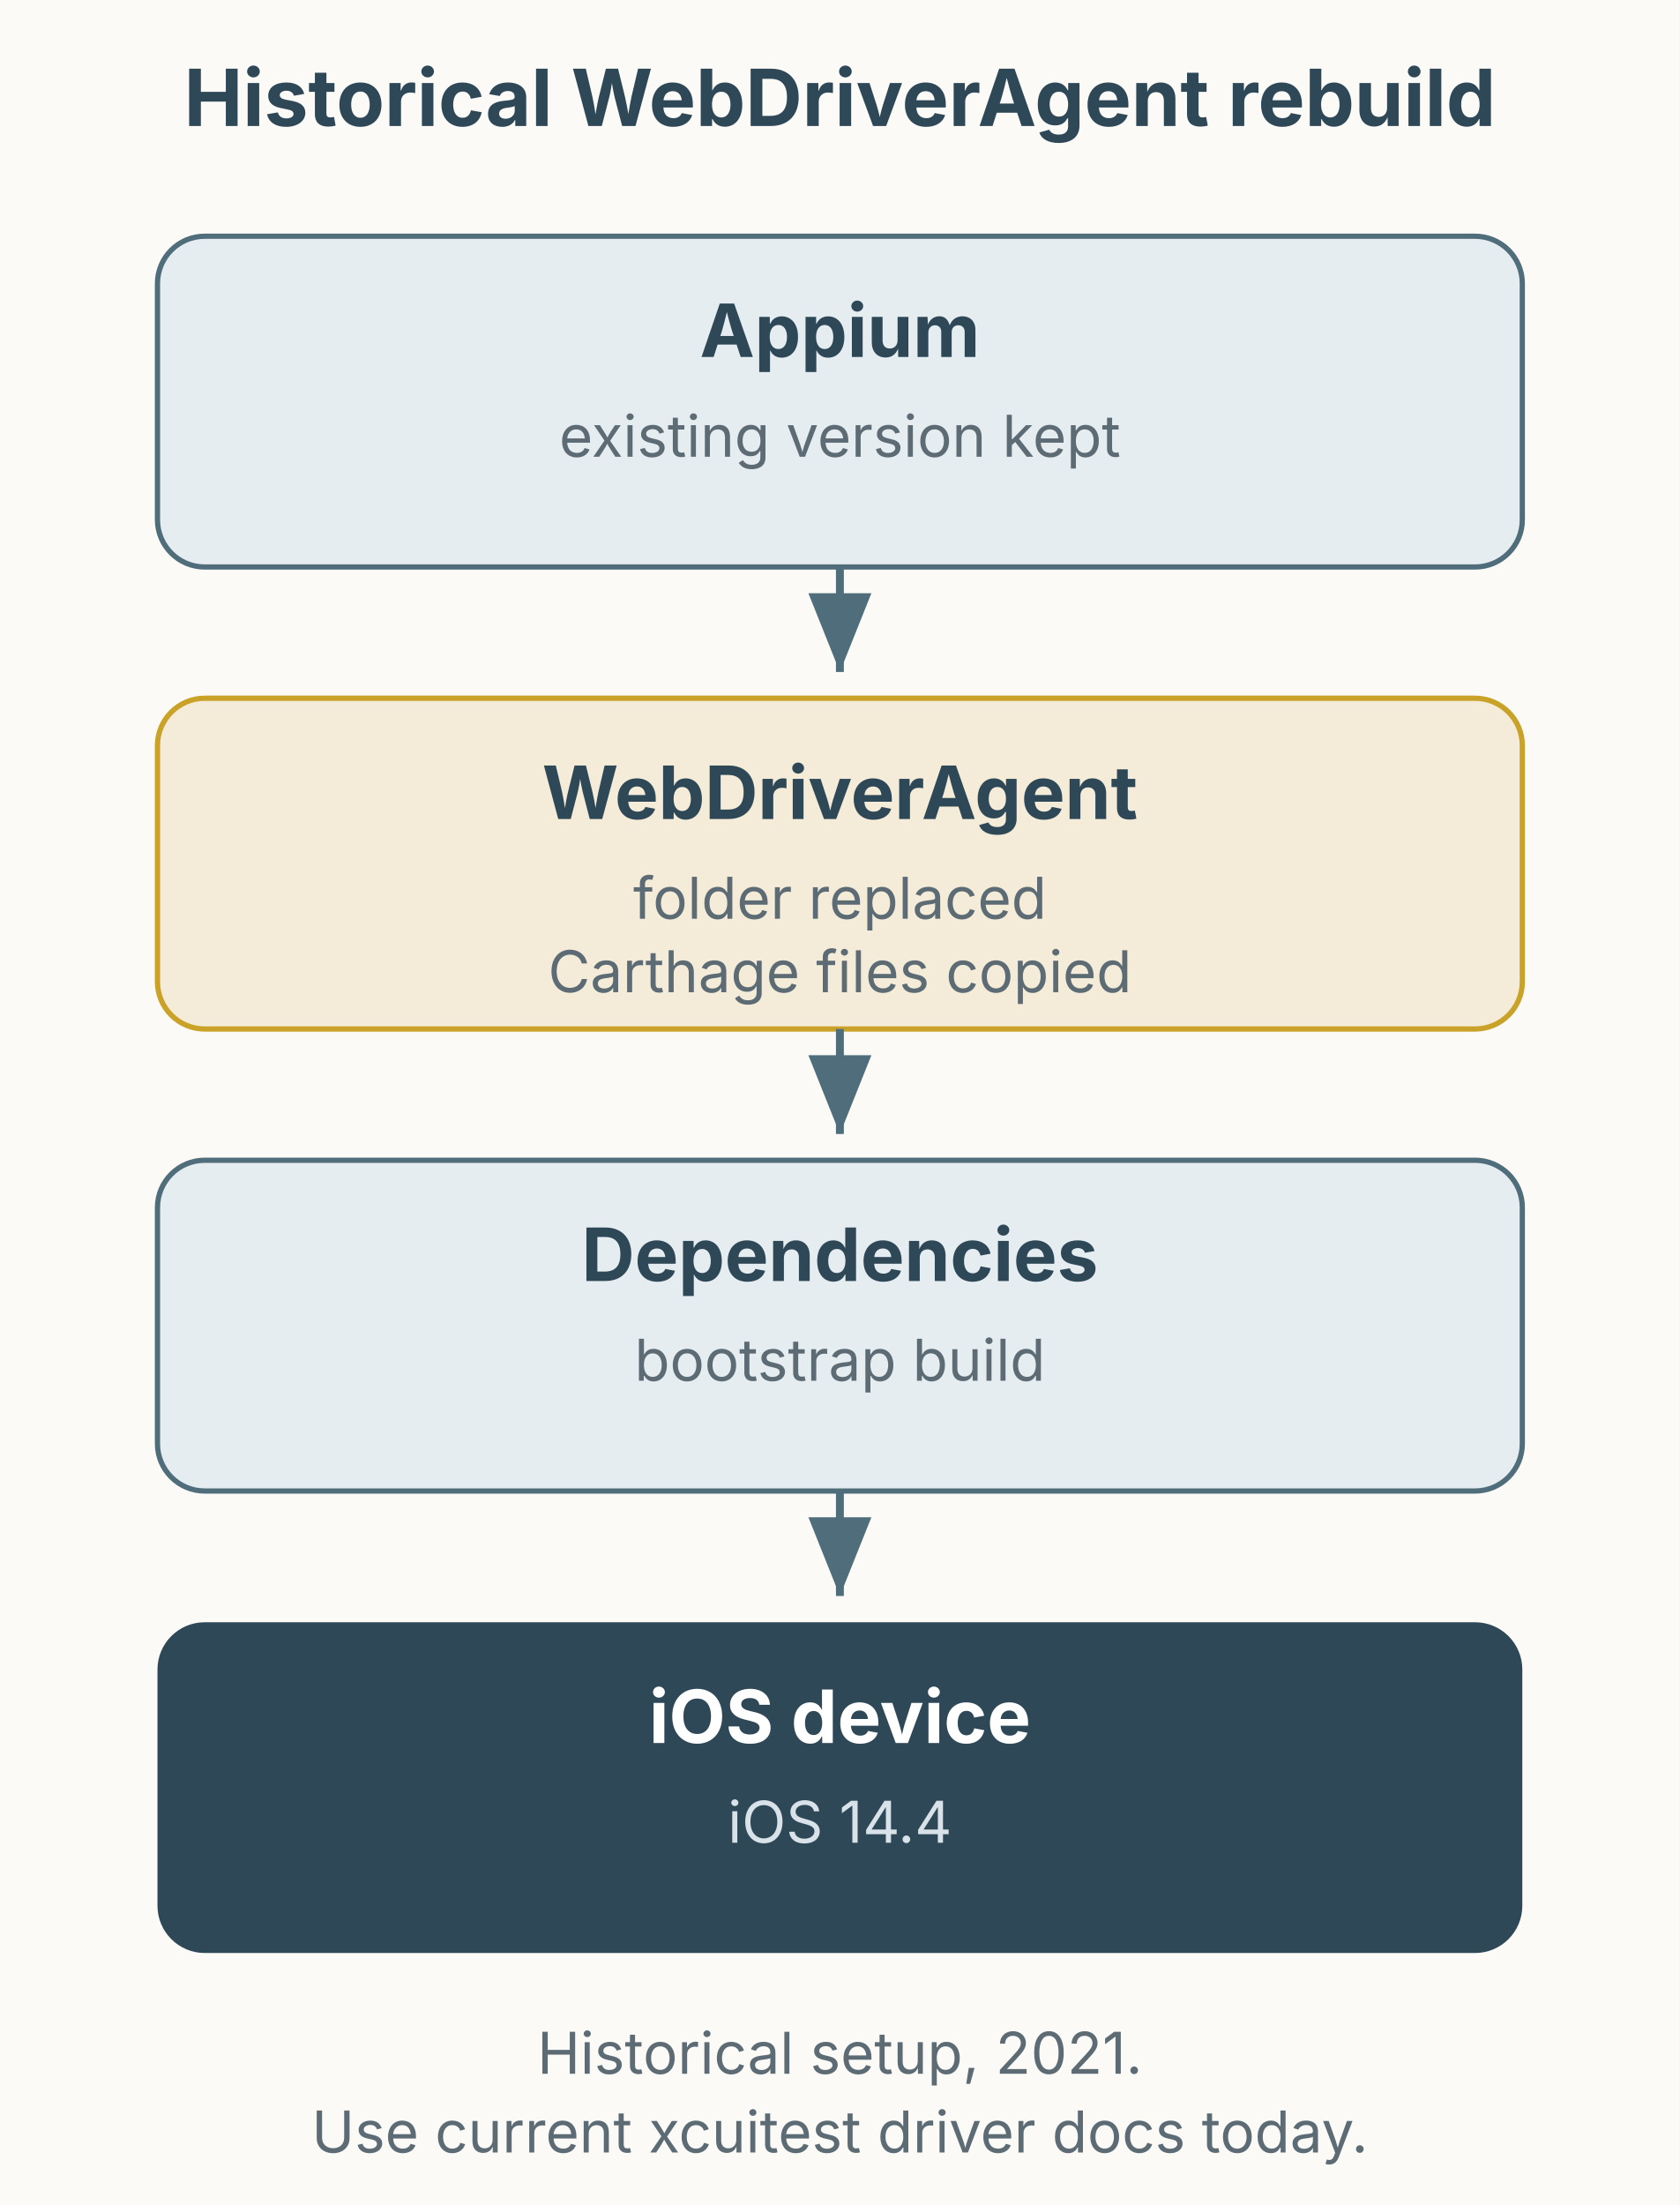
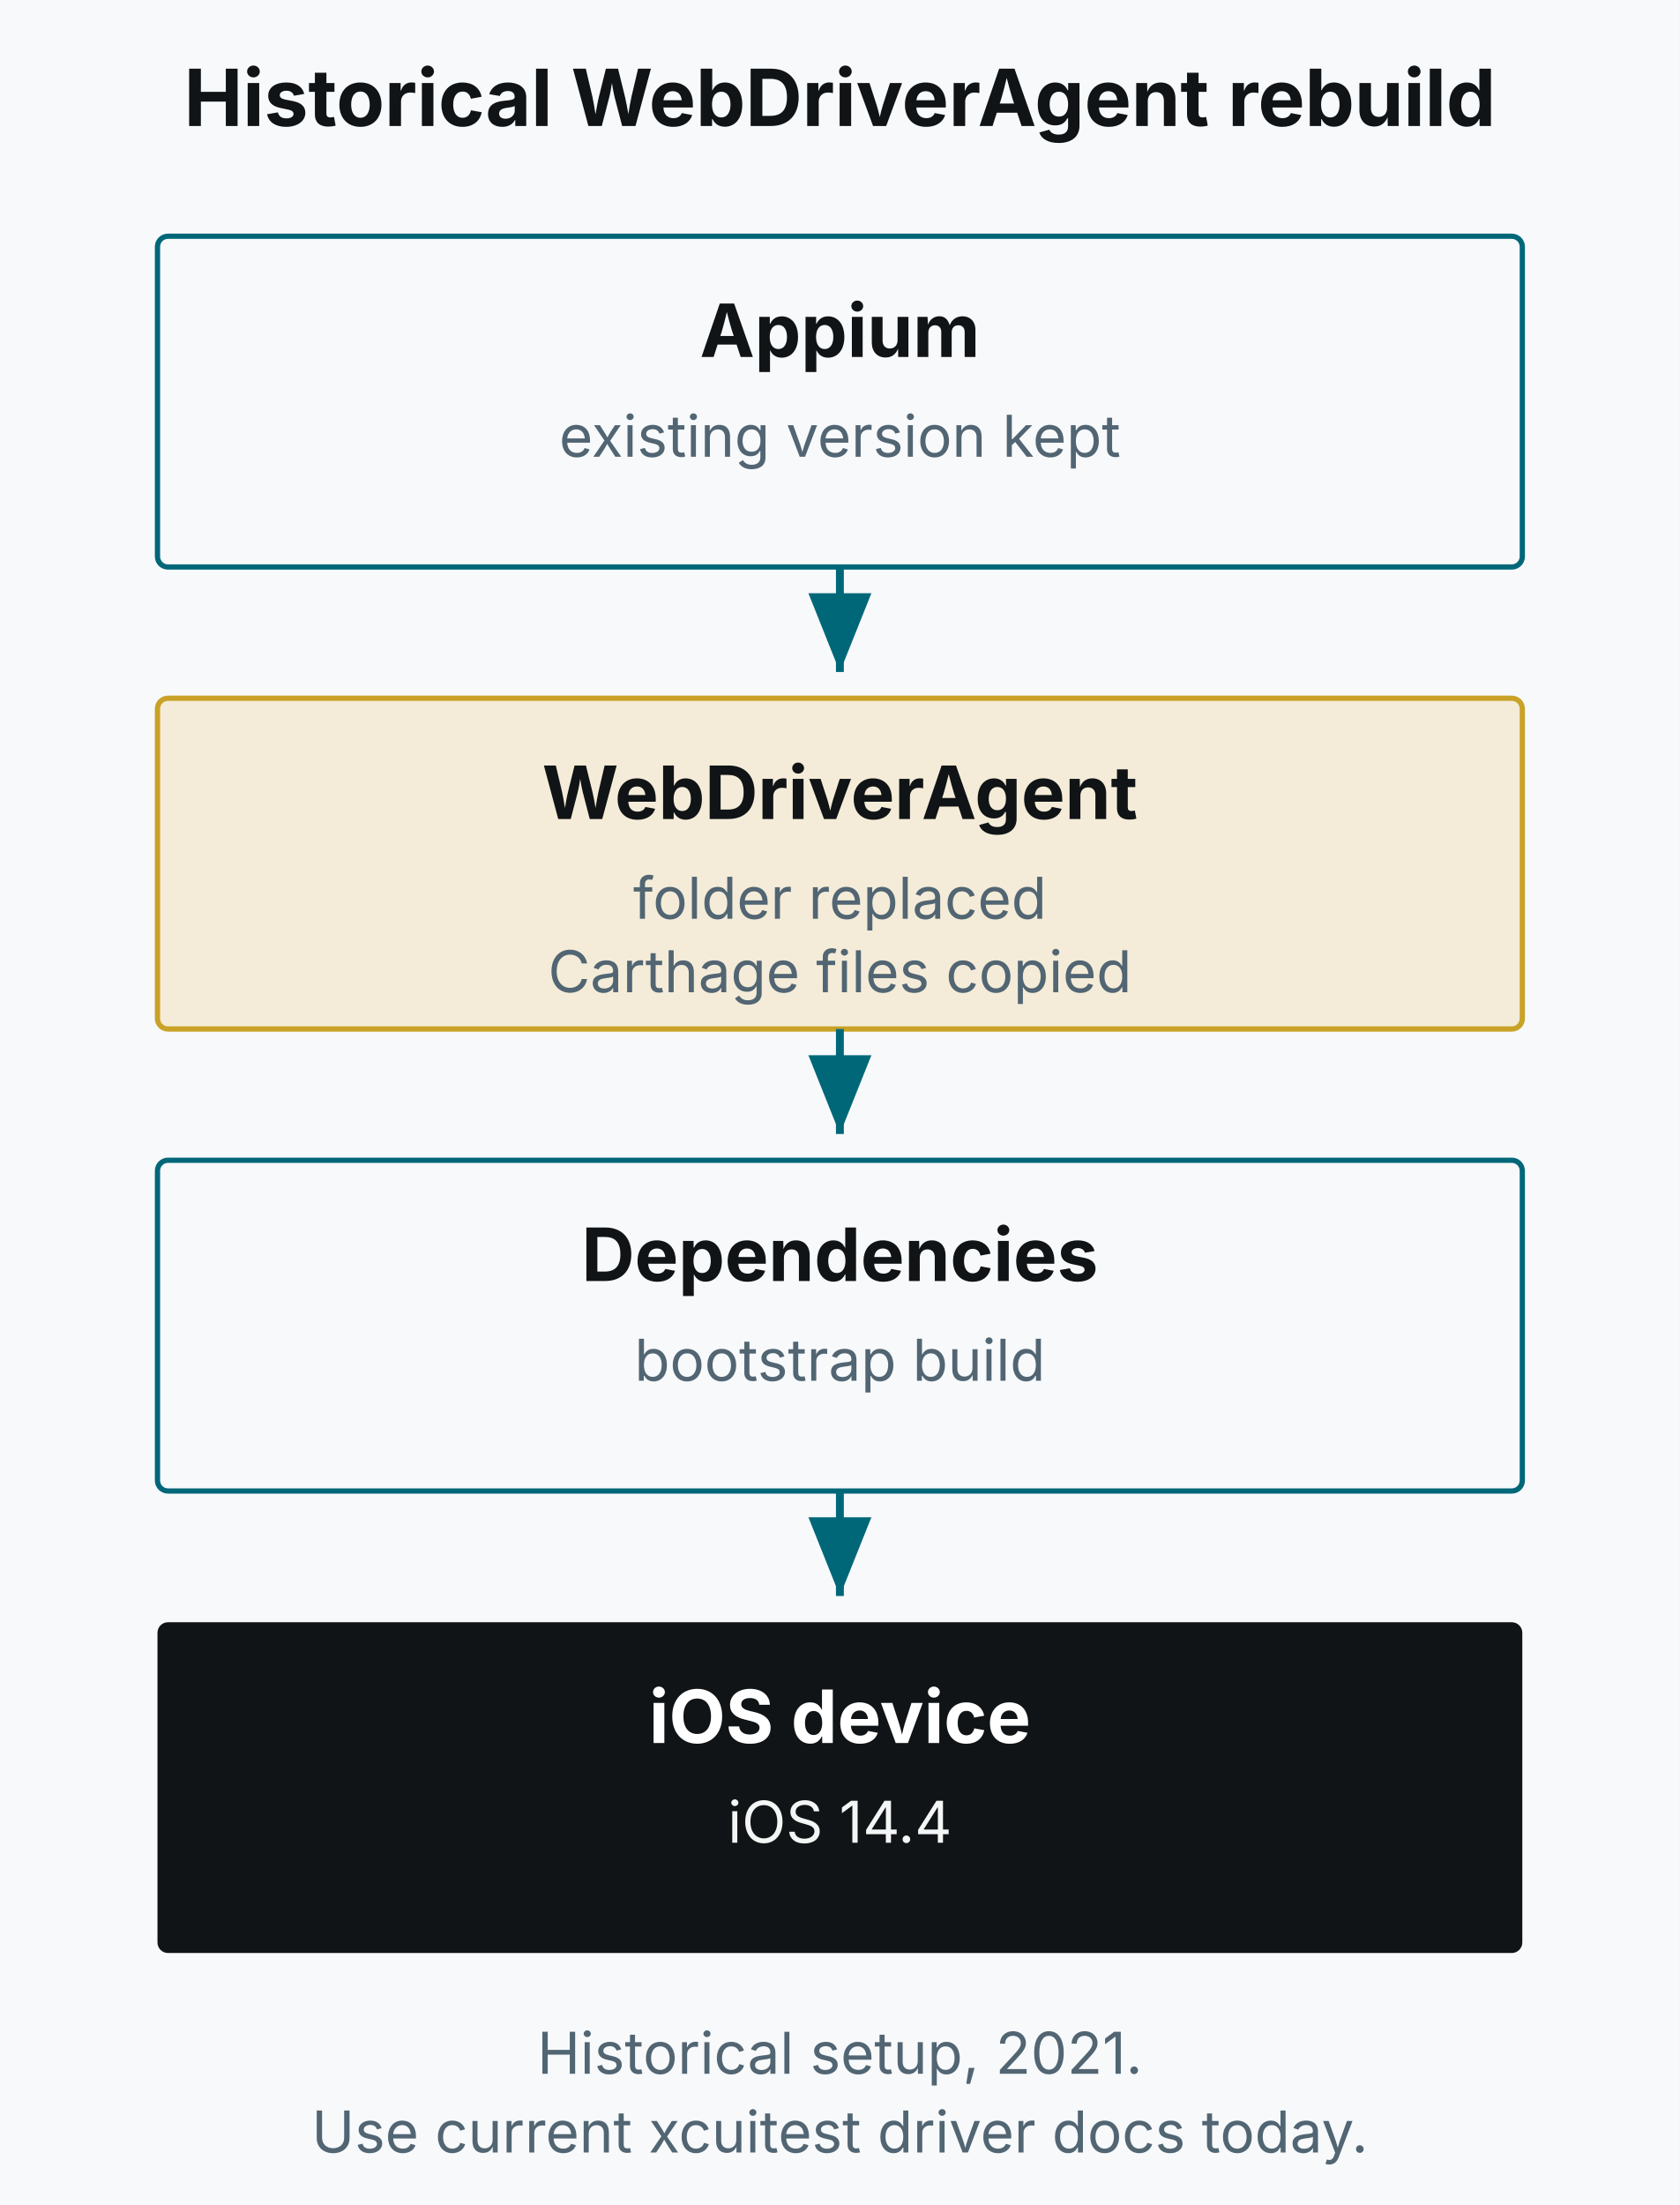
<svg xmlns="http://www.w3.org/2000/svg" width="640" height="840" viewBox="0 0 640 840" role="img" aria-labelledby="title desc">
-   <rect width="640" height="840" fill="#fbfaf7" />
+   <rect width="640" height="840" fill="#F7F9FB" />
  <defs>
    <marker id="a" markerWidth="12" markerHeight="12" refX="10" refY="4" orient="auto">
-       <path d="M0,0 L10,4 L0,8 z" fill="#4f6d7a" />
+       <path d="M0,0 L10,4 L0,8 z" fill="#006779" />
    </marker>
  </defs>
  <g font-family="system-ui, -apple-system, sans-serif">
-     <text x="320" y="48" text-anchor="middle" font-size="30" font-weight="700" fill="#2f4858">Historical WebDriverAgent rebuild</text>
-     <rect x="60" y="90" width="520" height="126" rx="18" fill="#e6edf1" stroke="#4f6d7a" stroke-width="2" />
-     <text x="320" y="136" text-anchor="middle" font-size="28" font-weight="700" fill="#2f4858">Appium</text>
-     <text x="320" y="174" text-anchor="middle" font-size="22" fill="#5d6b75">existing version kept</text>
-     <rect x="60" y="266" width="520" height="126" rx="18" fill="#f4ecd8" stroke="#c9a227" stroke-width="2" />
-     <text x="320" y="312" text-anchor="middle" font-size="28" font-weight="700" fill="#2f4858">WebDriverAgent</text>
-     <text x="320" y="350" text-anchor="middle" font-size="22" fill="#5d6b75">folder replaced</text>
-     <text x="320" y="378" text-anchor="middle" font-size="22" fill="#5d6b75">Carthage files copied</text>
-     <rect x="60" y="442" width="520" height="126" rx="18" fill="#e6edf1" stroke="#4f6d7a" stroke-width="2" />
-     <text x="320" y="488" text-anchor="middle" font-size="28" font-weight="700" fill="#2f4858">Dependencies</text>
-     <text x="320" y="526" text-anchor="middle" font-size="22" fill="#5d6b75">bootstrap build</text>
-     <rect x="60" y="618" width="520" height="126" rx="18" fill="#2f4858" />
+     <text x="320" y="48" text-anchor="middle" font-size="30" font-weight="700" fill="#101416">Historical WebDriverAgent rebuild</text>
+     <rect x="60" y="90" width="520" height="126" rx="4" fill="#F7F9FB" stroke="#006779" stroke-width="2" />
+     <text x="320" y="136" text-anchor="middle" font-size="28" font-weight="700" fill="#101416">Appium</text>
+     <text x="320" y="174" text-anchor="middle" font-size="22" fill="#526573">existing version kept</text>
+     <rect x="60" y="266" width="520" height="126" rx="4" fill="#f4ecd8" stroke="#c9a227" stroke-width="2" />
+     <text x="320" y="312" text-anchor="middle" font-size="28" font-weight="700" fill="#101416">WebDriverAgent</text>
+     <text x="320" y="350" text-anchor="middle" font-size="22" fill="#526573">folder replaced</text>
+     <text x="320" y="378" text-anchor="middle" font-size="22" fill="#526573">Carthage files copied</text>
+     <rect x="60" y="442" width="520" height="126" rx="4" fill="#F7F9FB" stroke="#006779" stroke-width="2" />
+     <text x="320" y="488" text-anchor="middle" font-size="28" font-weight="700" fill="#101416">Dependencies</text>
+     <text x="320" y="526" text-anchor="middle" font-size="22" fill="#526573">bootstrap build</text>
+     <rect x="60" y="618" width="520" height="126" rx="4" fill="#101416" />
    <text x="320" y="664" text-anchor="middle" font-size="28" font-weight="700" fill="#ffffff">iOS device</text>
-     <text x="320" y="702" text-anchor="middle" font-size="22" fill="#d9e2e8">iOS 14.4</text>
-     <line x1="320" y1="216" x2="320" y2="256" stroke="#4f6d7a" stroke-width="3" marker-end="url(#a)" />
-     <line x1="320" y1="392" x2="320" y2="432" stroke="#4f6d7a" stroke-width="3" marker-end="url(#a)" />
-     <line x1="320" y1="568" x2="320" y2="608" stroke="#4f6d7a" stroke-width="3" marker-end="url(#a)" />
-     <text x="320" y="790" text-anchor="middle" font-size="22" fill="#5d6b75">Historical setup, 2021.</text>
-     <text x="320" y="820" text-anchor="middle" font-size="22" fill="#5d6b75">Use current xcuitest driver docs today.</text>
+     <text x="320" y="702" text-anchor="middle" font-size="22" fill="#F4F6F5">iOS 14.4</text>
+     <line x1="320" y1="216" x2="320" y2="256" stroke="#006779" stroke-width="3" marker-end="url(#a)" />
+     <line x1="320" y1="392" x2="320" y2="432" stroke="#006779" stroke-width="3" marker-end="url(#a)" />
+     <line x1="320" y1="568" x2="320" y2="608" stroke="#006779" stroke-width="3" marker-end="url(#a)" />
+     <text x="320" y="790" text-anchor="middle" font-size="22" fill="#526573">Historical setup, 2021.</text>
+     <text x="320" y="820" text-anchor="middle" font-size="22" fill="#526573">Use current xcuitest driver docs today.</text>
  </g>
</svg>
